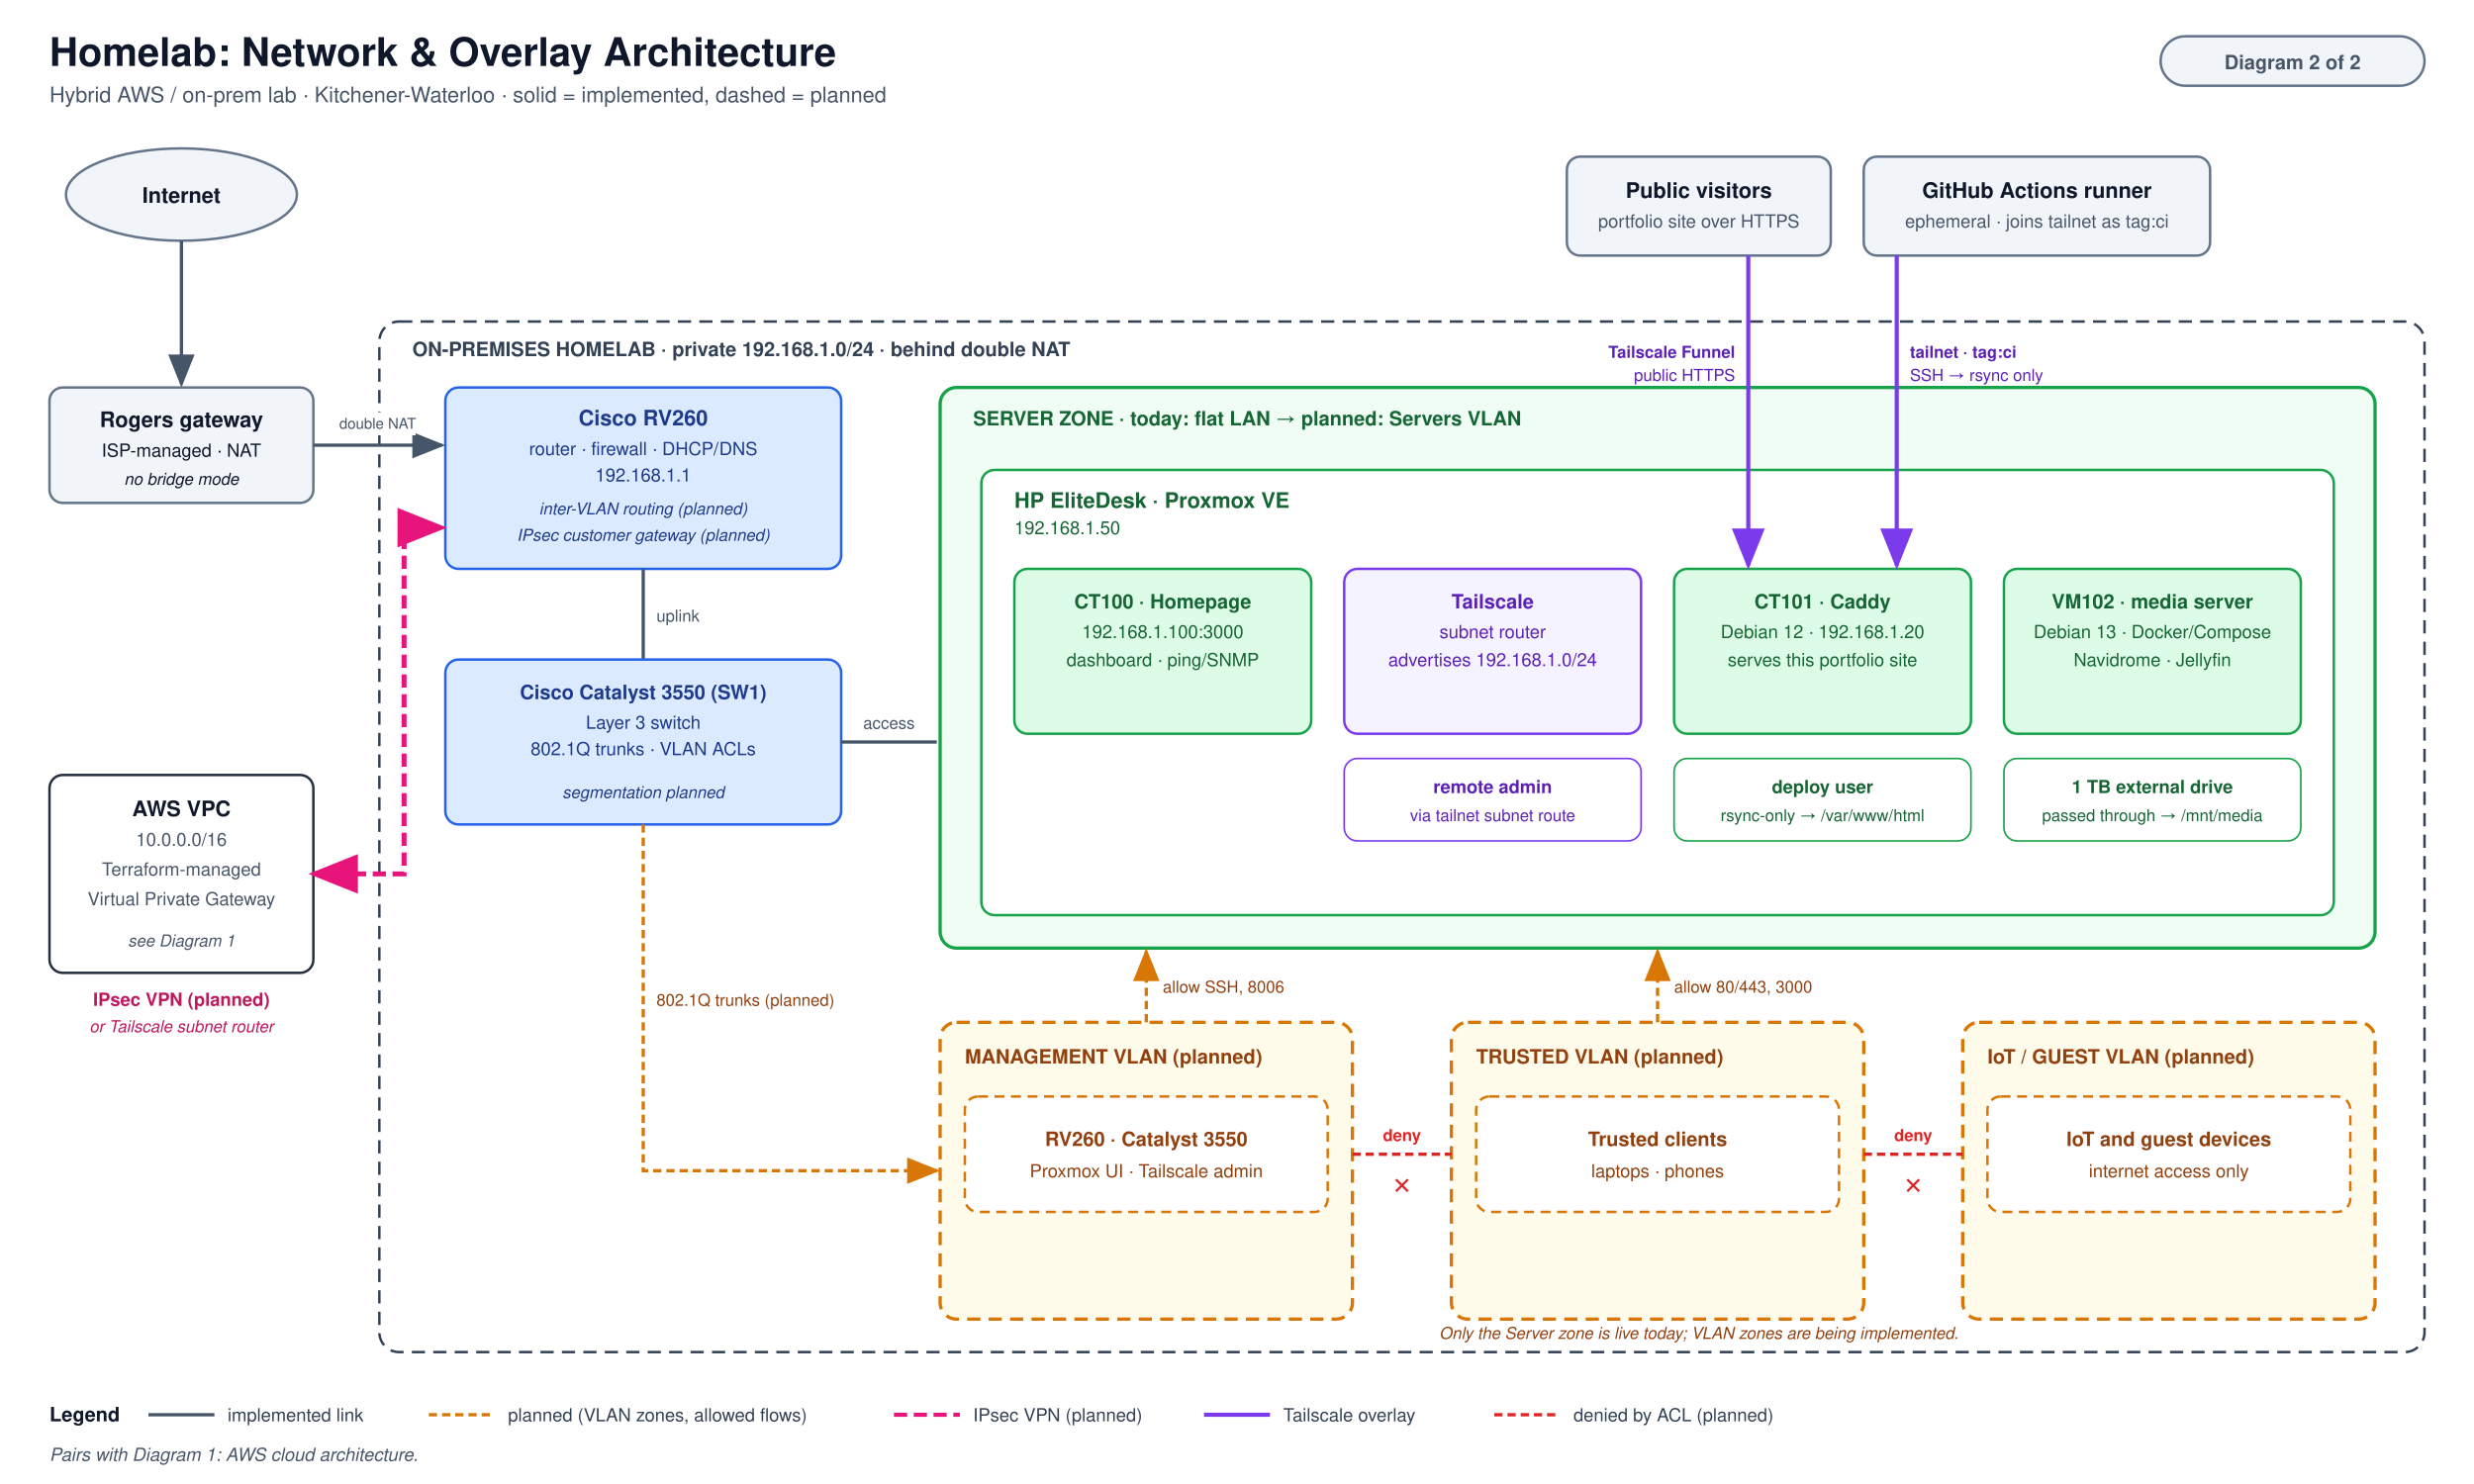
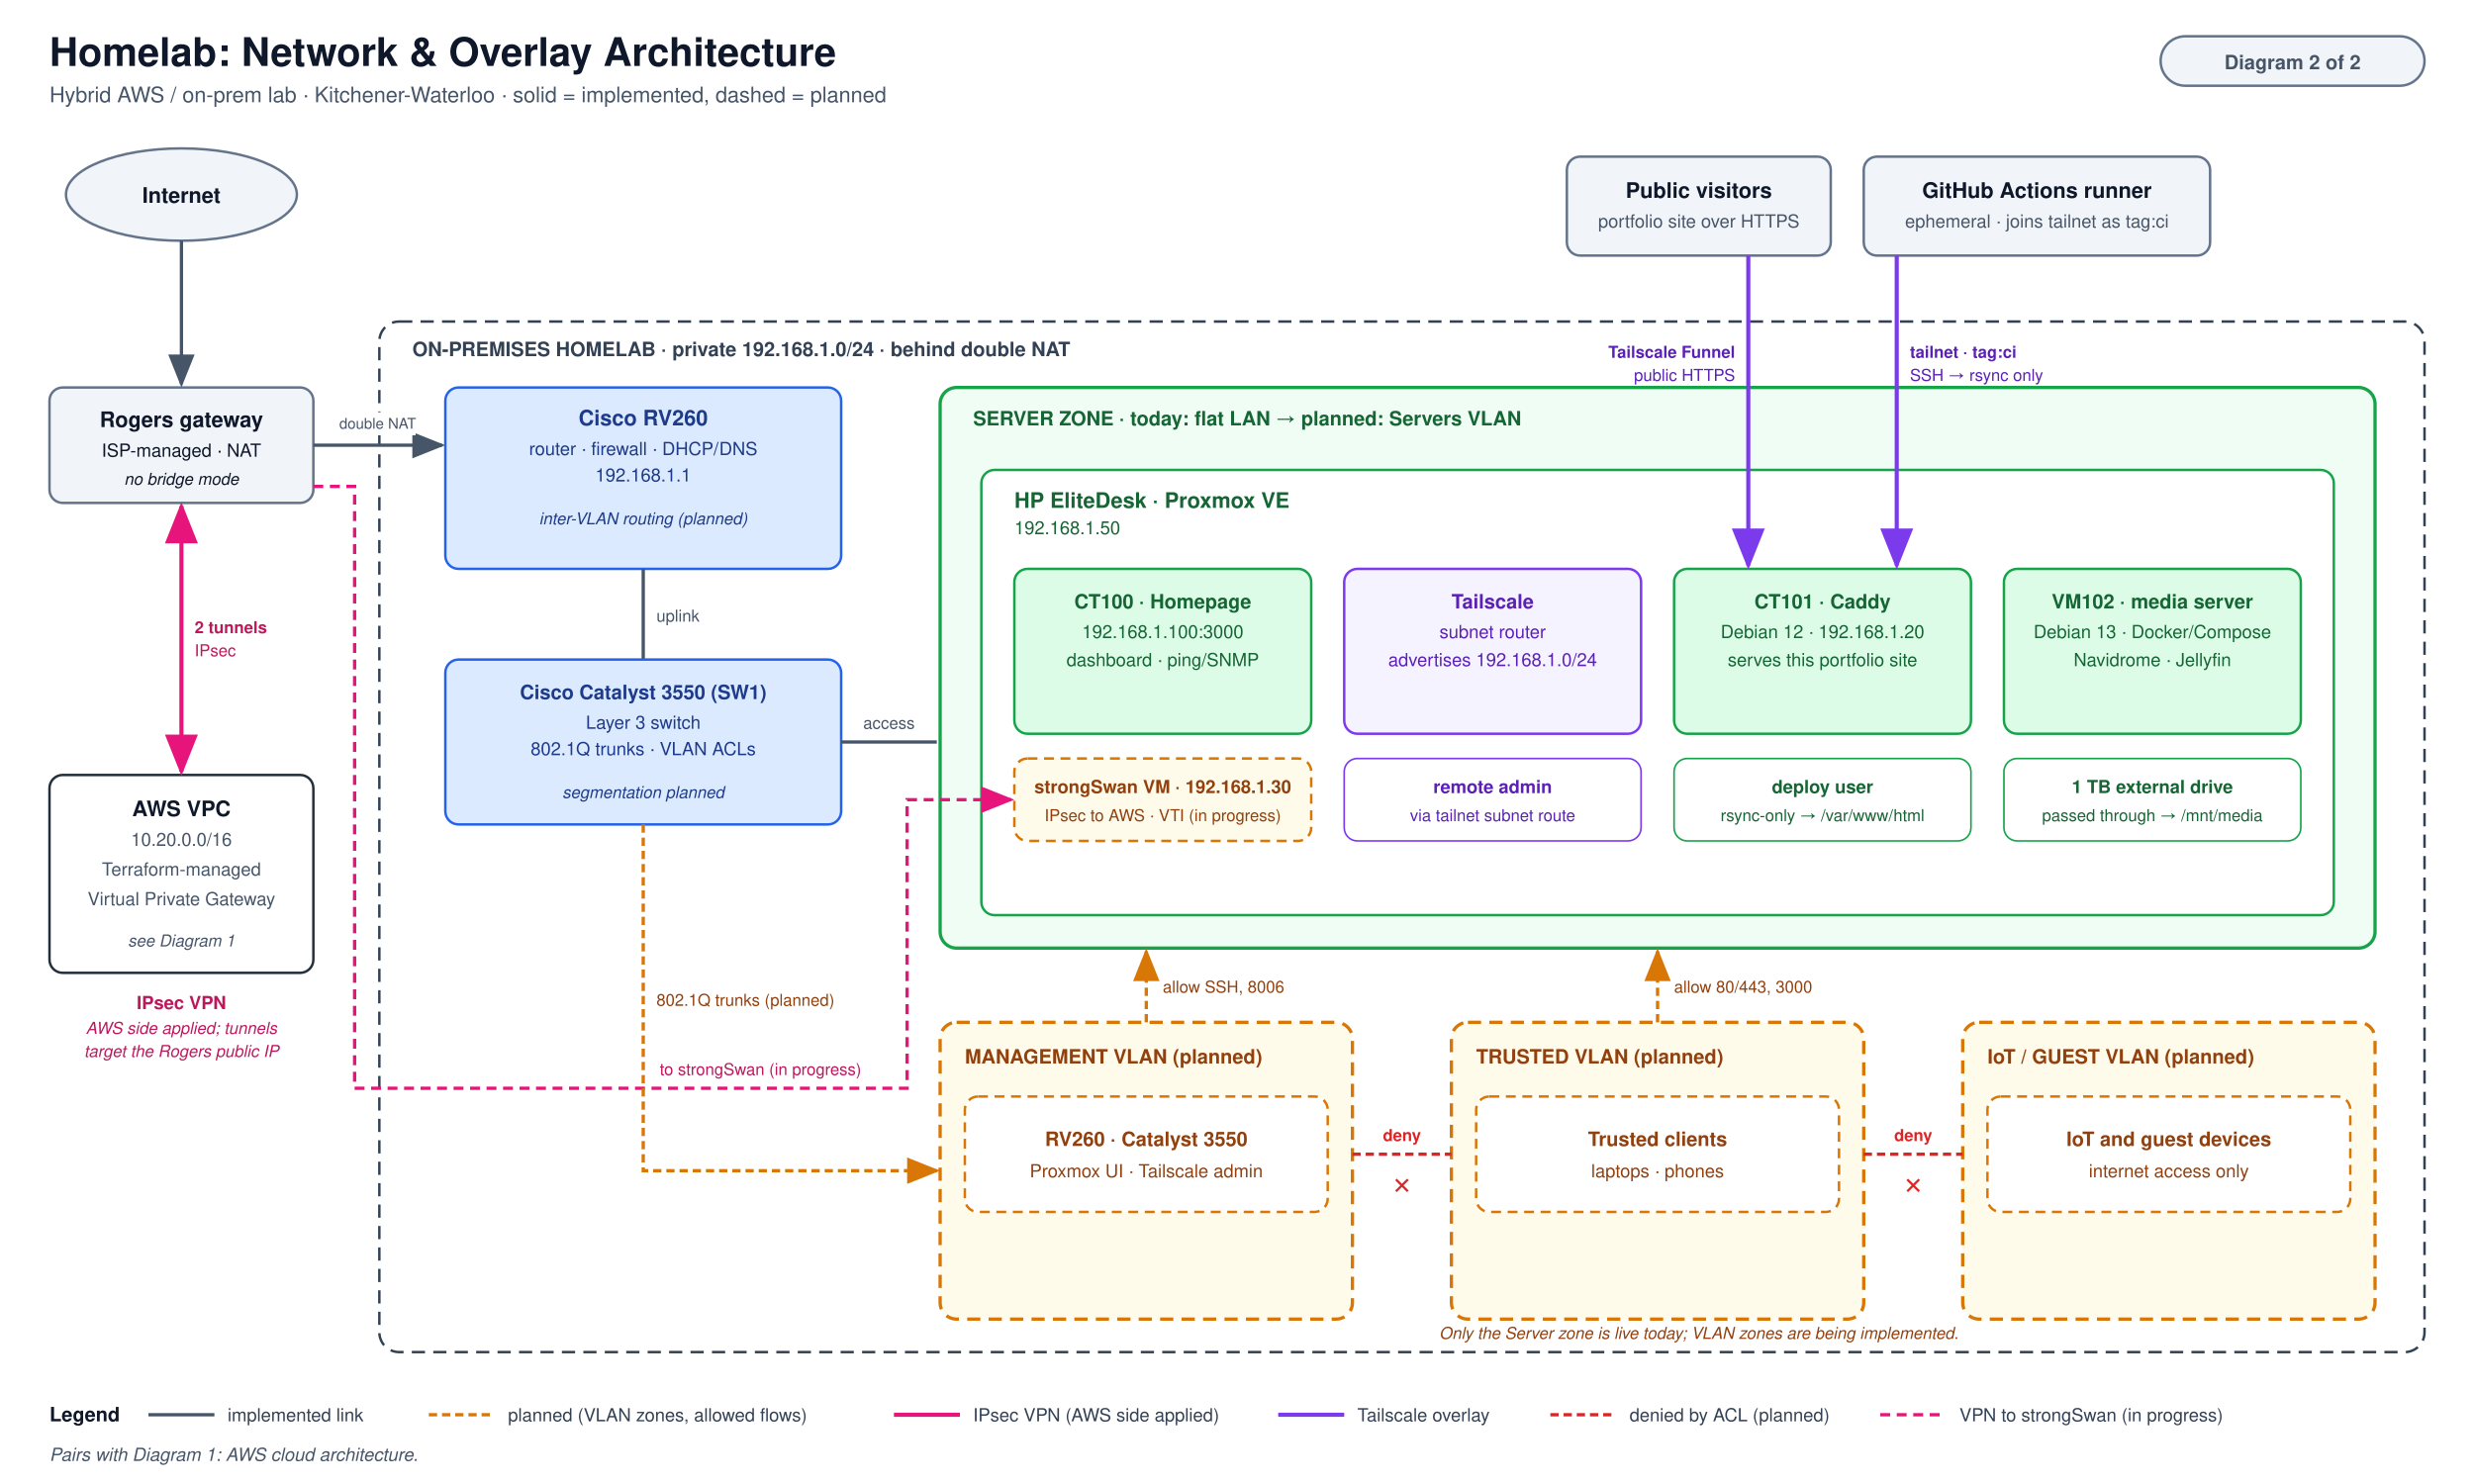
<svg xmlns="http://www.w3.org/2000/svg" viewBox="0 0 1500 900" width="1500" height="900" font-family="Helvetica, Arial, sans-serif">
  <defs>
    <marker id="m-s" markerWidth="10" markerHeight="8" refX="9" refY="4" orient="auto-start-reverse">
      <path d="M0,0 L10,4 L0,8 z" fill="#475569" />
    </marker>
    <marker id="m-v" markerWidth="10" markerHeight="8" refX="9" refY="4" orient="auto-start-reverse">
      <path d="M0,0 L10,4 L0,8 z" fill="#7c3aed" />
    </marker>
    <marker id="m-a" markerWidth="10" markerHeight="8" refX="9" refY="4" orient="auto-start-reverse">
      <path d="M0,0 L10,4 L0,8 z" fill="#d97706" />
    </marker>
    <marker id="m-p" markerWidth="10" markerHeight="8" refX="9" refY="4" orient="auto-start-reverse">
      <path d="M0,0 L10,4 L0,8 z" fill="#e7157b" />
    </marker>
    <marker id="m-g" markerWidth="10" markerHeight="8" refX="9" refY="4" orient="auto-start-reverse">
      <path d="M0,0 L10,4 L0,8 z" fill="#545B64" />
    </marker>
    <marker id="m-r" markerWidth="10" markerHeight="8" refX="9" refY="4" orient="auto-start-reverse">
      <path d="M0,0 L10,4 L0,8 z" fill="#dc2626" />
    </marker>
  </defs>
  <rect width="1500" height="900" fill="#ffffff" />
  <text x="30" y="40" font-size="24" font-weight="bold" text-anchor="start" fill="#0f172a">Homelab: Network &amp; Overlay Architecture</text>
  <text x="30" y="62" font-size="13" font-weight="normal" text-anchor="start" fill="#475569">Hybrid AWS / on-prem lab · Kitchener-Waterloo · solid = implemented, dashed = planned</text>
  <rect x="1310" y="22" width="160" height="30" rx="15" fill="#f1f5f9" stroke="#64748b" stroke-width="1.5" />
  <text x="1390" y="42" font-size="12" font-weight="bold" text-anchor="middle" fill="#475569">Diagram 2 of 2</text>
  <ellipse cx="110" cy="118" rx="70" ry="28" fill="#f1f5f9" stroke="#64748b" stroke-width="1.5" />
  <text x="110" y="123" font-size="13" font-weight="bold" text-anchor="middle" fill="#0f172a">Internet</text>
  <rect x="950" y="95" width="160" height="60" rx="8" fill="#f1f5f9" stroke="#64748b" stroke-width="1.5" />
  <text x="1030" y="120" font-size="13" font-weight="bold" text-anchor="middle" fill="#0f172a">Public visitors</text>
  <text x="1030" y="138" font-size="11" font-weight="normal" text-anchor="middle" fill="#475569">portfolio site over HTTPS</text>
  <rect x="1130" y="95" width="210" height="60" rx="8" fill="#f1f5f9" stroke="#64748b" stroke-width="1.5" />
  <text x="1235" y="120" font-size="13" font-weight="bold" text-anchor="middle" fill="#0f172a">GitHub Actions runner</text>
  <text x="1235" y="138" font-size="11" font-weight="normal" text-anchor="middle" fill="#475569">ephemeral · joins tailnet as tag:ci</text>
  <rect x="30" y="235" width="160" height="70" rx="8" fill="#f1f5f9" stroke="#64748b" stroke-width="1.5" />
  <text x="110.0" y="259" font-size="13" font-weight="bold" text-anchor="middle" fill="#0f172a">Rogers gateway</text>
  <text x="110.0" y="277" font-size="11" font-weight="normal" text-anchor="middle" fill="#0f172a">ISP-managed · NAT</text>
  <text x="110.0" y="294" font-size="10" font-weight="normal" text-anchor="middle" fill="#0f172a" font-style="italic">no bridge mode</text>
  <path d="M110,146 V233" fill="none" stroke="#475569" stroke-width="2" marker-end="url(#m-s)" />
  <rect x="230" y="195" width="1240" height="625" rx="12" fill="none" stroke="#334155" stroke-width="1.5" stroke-dasharray="8 5" />
  <text x="250" y="216" font-size="12" font-weight="bold" text-anchor="start" fill="#334155">ON-PREMISES HOMELAB · private 192.168.1.0/24 · behind double NAT</text>
  <path d="M190,270 H268" fill="none" stroke="#475569" stroke-width="2" marker-end="url(#m-s)" />
  <rect x="206" y="250" width="46" height="14" fill="#fff" />
  <text x="229" y="260" font-size="9" font-weight="normal" text-anchor="middle" fill="#475569">double NAT</text>
  <rect x="270" y="235" width="240" height="110" rx="8" fill="#dbeafe" stroke="#2563eb" stroke-width="1.5" />
  <text x="390" y="258" font-size="13" font-weight="bold" text-anchor="middle" fill="#1e3a8a">Cisco RV260</text>
  <text x="390" y="276" font-size="11" font-weight="normal" text-anchor="middle" fill="#1e3a8a">router · firewall · DHCP/DNS</text>
  <text x="390" y="292" font-size="11" font-weight="normal" text-anchor="middle" fill="#1e3a8a">192.168.1.1</text>
-   <text x="390" y="312" font-size="10" font-weight="normal" text-anchor="middle" fill="#1e3a8a" font-style="italic">inter-VLAN routing (planned)</text>
-   <text x="390" y="328" font-size="10" font-weight="normal" text-anchor="middle" fill="#1e3a8a" font-style="italic">IPsec customer gateway (planned)</text>
+   <text x="390" y="318" font-size="10" font-weight="normal" text-anchor="middle" fill="#1e3a8a" font-style="italic">inter-VLAN routing (planned)</text>
  <path d="M390,345 V400" fill="none" stroke="#475569" stroke-width="2" />
  <text x="398" y="377" font-size="10" font-weight="normal" text-anchor="start" fill="#475569">uplink</text>
  <rect x="270" y="400" width="240" height="100" rx="8" fill="#dbeafe" stroke="#2563eb" stroke-width="1.5" />
  <text x="390" y="424" font-size="12" font-weight="bold" text-anchor="middle" fill="#1e3a8a">Cisco Catalyst 3550 (SW1)</text>
  <text x="390" y="442" font-size="11" font-weight="normal" text-anchor="middle" fill="#1e3a8a">Layer 3 switch</text>
  <text x="390" y="458" font-size="11" font-weight="normal" text-anchor="middle" fill="#1e3a8a">802.1Q trunks · VLAN ACLs</text>
  <text x="390" y="484" font-size="10" font-weight="normal" text-anchor="middle" fill="#1e3a8a" font-style="italic">segmentation planned</text>
  <path d="M510,450 H568" fill="none" stroke="#475569" stroke-width="2" />
  <text x="539" y="442" font-size="10" font-weight="normal" text-anchor="middle" fill="#475569">access</text>
  <rect x="30" y="470" width="160" height="120" rx="8" fill="#fff" stroke="#232F3E" stroke-width="1.5" />
  <text x="110" y="495" font-size="13" font-weight="bold" text-anchor="middle" fill="#0f172a">AWS VPC</text>
-   <text x="110" y="513" font-size="11" font-weight="normal" text-anchor="middle" fill="#475569">10.0.0.0/16</text>
+   <text x="110" y="513" font-size="11" font-weight="normal" text-anchor="middle" fill="#475569">10.20.0.0/16</text>
  <text x="110" y="531" font-size="11" font-weight="normal" text-anchor="middle" fill="#475569">Terraform-managed</text>
  <text x="110" y="549" font-size="11" font-weight="normal" text-anchor="middle" fill="#475569">Virtual Private Gateway</text>
  <text x="110" y="574" font-size="10" font-weight="normal" text-anchor="middle" fill="#475569" font-style="italic">see Diagram 1</text>
-   <path d="M190,530 H245 V320 H268" fill="none" stroke="#e7157b" stroke-width="3" stroke-dasharray="8 4" marker-end="url(#m-p)" marker-start="url(#m-p)" />
-   <text x="110" y="610" font-size="11" font-weight="bold" text-anchor="middle" fill="#be185d">IPsec VPN (planned)</text>
-   <text x="110" y="626" font-size="10" font-weight="normal" text-anchor="middle" fill="#be185d" font-style="italic">or Tailscale subnet router</text>
+   <path d="M110,468 V307" fill="none" stroke="#e7157b" stroke-width="2.5" marker-end="url(#m-p)" marker-start="url(#m-p)" />
+   <text x="118" y="384" font-size="10" font-weight="bold" text-anchor="start" fill="#be185d">2 tunnels</text>
+   <text x="118" y="398" font-size="10" font-weight="normal" text-anchor="start" fill="#be185d">IPsec</text>
+   <text x="110" y="612" font-size="11" font-weight="bold" text-anchor="middle" fill="#be185d">IPsec VPN</text>
+   <text x="110" y="627" font-size="10" font-weight="normal" text-anchor="middle" fill="#be185d" font-style="italic">AWS side applied; tunnels</text>
+   <text x="110" y="641" font-size="10" font-weight="normal" text-anchor="middle" fill="#be185d" font-style="italic">target the Rogers public IP</text>
  <rect x="570" y="235" width="870" height="340" rx="10" fill="#f0fdf4" stroke="#16a34a" stroke-width="2" />
  <text x="590" y="258" font-size="12" font-weight="bold" text-anchor="start" fill="#166534">SERVER ZONE · today: flat LAN → planned: Servers VLAN</text>
  <rect x="595" y="285" width="820" height="270" rx="8" fill="#fff" stroke="#16a34a" stroke-width="1.5" />
  <text x="615" y="308" font-size="13" font-weight="bold" text-anchor="start" fill="#166534">HP EliteDesk · Proxmox VE</text>
  <text x="615" y="324" font-size="11" font-weight="normal" text-anchor="start" fill="#166534">192.168.1.50</text>
  <rect x="615" y="345" width="180" height="100" rx="8" fill="#dcfce7" stroke="#16a34a" stroke-width="1.5" />
  <text x="705.0" y="369" font-size="12" font-weight="bold" text-anchor="middle" fill="#166534">CT100 · Homepage</text>
  <text x="705.0" y="387" font-size="11" font-weight="normal" text-anchor="middle" fill="#166534">192.168.1.100:3000</text>
  <text x="705.0" y="404" font-size="11" font-weight="normal" text-anchor="middle" fill="#166534">dashboard · ping/SNMP</text>
  <rect x="815" y="345" width="180" height="100" rx="8" fill="#f5f3ff" stroke="#7c3aed" stroke-width="1.5" />
  <text x="905.0" y="369" font-size="12" font-weight="bold" text-anchor="middle" fill="#5b21b6">Tailscale</text>
  <text x="905.0" y="387" font-size="11" font-weight="normal" text-anchor="middle" fill="#5b21b6">subnet router</text>
  <text x="905.0" y="404" font-size="11" font-weight="normal" text-anchor="middle" fill="#5b21b6">advertises 192.168.1.0/24</text>
  <rect x="1015" y="345" width="180" height="100" rx="8" fill="#dcfce7" stroke="#16a34a" stroke-width="1.5" />
  <text x="1105.0" y="369" font-size="12" font-weight="bold" text-anchor="middle" fill="#166534">CT101 · Caddy</text>
  <text x="1105.0" y="387" font-size="11" font-weight="normal" text-anchor="middle" fill="#166534">Debian 12 · 192.168.1.20</text>
  <text x="1105.0" y="404" font-size="11" font-weight="normal" text-anchor="middle" fill="#166534">serves this portfolio site</text>
  <rect x="1215" y="345" width="180" height="100" rx="8" fill="#dcfce7" stroke="#16a34a" stroke-width="1.5" />
  <text x="1305.0" y="369" font-size="12" font-weight="bold" text-anchor="middle" fill="#166534">VM102 · media server</text>
  <text x="1305.0" y="387" font-size="11" font-weight="normal" text-anchor="middle" fill="#166534">Debian 13 · Docker/Compose</text>
  <text x="1305.0" y="404" font-size="11" font-weight="normal" text-anchor="middle" fill="#166534">Navidrome · Jellyfin</text>
+   <rect x="615" y="460" width="180" height="50" rx="8" fill="#fffbeb" stroke="#d97706" stroke-width="1.5" stroke-dasharray="6 4" />
+   <text x="705" y="481" font-size="11" font-weight="bold" text-anchor="middle" fill="#92400e">strongSwan VM · 192.168.1.30</text>
+   <text x="705" y="498" font-size="10" font-weight="normal" text-anchor="middle" fill="#92400e">IPsec to AWS · VTI (in progress)</text>
+   <path d="M190,295 H215 V660 H550 V485 H613" fill="none" stroke="#e7157b" stroke-width="2" stroke-dasharray="6 4" marker-end="url(#m-p)" />
+   <text x="400" y="652" font-size="10" font-weight="normal" text-anchor="start" fill="#be185d">to strongSwan (in progress)</text>
  <rect x="815" y="460" width="180" height="50" rx="8" fill="#fff" stroke="#7c3aed" stroke-width="1" />
  <text x="905" y="481" font-size="11" font-weight="bold" text-anchor="middle" fill="#5b21b6">remote admin</text>
  <text x="905" y="498" font-size="10" font-weight="normal" text-anchor="middle" fill="#5b21b6">via tailnet subnet route</text>
  <rect x="1015" y="460" width="180" height="50" rx="8" fill="#fff" stroke="#16a34a" stroke-width="1" />
  <text x="1105" y="481" font-size="11" font-weight="bold" text-anchor="middle" fill="#166534">deploy user</text>
  <text x="1105" y="498" font-size="10" font-weight="normal" text-anchor="middle" fill="#166534">rsync-only → /var/www/html</text>
  <rect x="1215" y="460" width="180" height="50" rx="8" fill="#fff" stroke="#16a34a" stroke-width="1" />
  <text x="1305" y="481" font-size="11" font-weight="bold" text-anchor="middle" fill="#166534">1 TB external drive</text>
  <text x="1305" y="498" font-size="10" font-weight="normal" text-anchor="middle" fill="#166534">passed through → /mnt/media</text>
  <path d="M1060,155 V343" fill="none" stroke="#7c3aed" stroke-width="2.5" marker-end="url(#m-v)" />
  <text x="1052" y="217" font-size="10" font-weight="bold" text-anchor="end" fill="#5b21b6">Tailscale Funnel</text>
  <text x="1052" y="231" font-size="10" font-weight="normal" text-anchor="end" fill="#5b21b6">public HTTPS</text>
  <path d="M1150,155 V343" fill="none" stroke="#7c3aed" stroke-width="2.5" marker-end="url(#m-v)" />
  <text x="1158" y="217" font-size="10" font-weight="bold" text-anchor="start" fill="#5b21b6">tailnet · tag:ci</text>
  <text x="1158" y="231" font-size="10" font-weight="normal" text-anchor="start" fill="#5b21b6">SSH → rsync only</text>
  <path d="M390,500 V710 H568" fill="none" stroke="#d97706" stroke-width="2" stroke-dasharray="5 3" marker-end="url(#m-a)" />
  <text x="398" y="610" font-size="10" font-weight="normal" text-anchor="start" fill="#92400e">802.1Q trunks (planned)</text>
  <rect x="570" y="620" width="250" height="180" rx="10" fill="#fffbeb" stroke="#d97706" stroke-width="2" stroke-dasharray="8 5" />
  <text x="585" y="645" font-size="12" font-weight="bold" text-anchor="start" fill="#92400e">MANAGEMENT VLAN (planned)</text>
  <rect x="585" y="665" width="220" height="70" rx="8" fill="#fff" stroke="#d97706" stroke-width="1.5" stroke-dasharray="6 4" />
  <text x="695" y="695" font-size="12" font-weight="bold" text-anchor="middle" fill="#92400e">RV260 · Catalyst 3550</text>
  <text x="695" y="714" font-size="11" font-weight="normal" text-anchor="middle" fill="#92400e">Proxmox UI · Tailscale admin</text>
  <rect x="880" y="620" width="250" height="180" rx="10" fill="#fffbeb" stroke="#d97706" stroke-width="2" stroke-dasharray="8 5" />
  <text x="895" y="645" font-size="12" font-weight="bold" text-anchor="start" fill="#92400e">TRUSTED VLAN (planned)</text>
  <rect x="895" y="665" width="220" height="70" rx="8" fill="#fff" stroke="#d97706" stroke-width="1.5" stroke-dasharray="6 4" />
  <text x="1005" y="695" font-size="12" font-weight="bold" text-anchor="middle" fill="#92400e">Trusted clients</text>
  <text x="1005" y="714" font-size="11" font-weight="normal" text-anchor="middle" fill="#92400e">laptops · phones</text>
  <rect x="1190" y="620" width="250" height="180" rx="10" fill="#fffbeb" stroke="#d97706" stroke-width="2" stroke-dasharray="8 5" />
  <text x="1205" y="645" font-size="12" font-weight="bold" text-anchor="start" fill="#92400e">IoT / GUEST VLAN (planned)</text>
  <rect x="1205" y="665" width="220" height="70" rx="8" fill="#fff" stroke="#d97706" stroke-width="1.5" stroke-dasharray="6 4" />
  <text x="1315" y="695" font-size="12" font-weight="bold" text-anchor="middle" fill="#92400e">IoT and guest devices</text>
  <text x="1315" y="714" font-size="11" font-weight="normal" text-anchor="middle" fill="#92400e">internet access only</text>
  <path d="M695,620 V577" fill="none" stroke="#d97706" stroke-width="2" stroke-dasharray="5 3" marker-end="url(#m-a)" />
  <text x="705" y="602" font-size="10" font-weight="normal" text-anchor="start" fill="#92400e">allow SSH, 8006</text>
  <path d="M1005,620 V577" fill="none" stroke="#d97706" stroke-width="2" stroke-dasharray="5 3" marker-end="url(#m-a)" />
  <text x="1015" y="602" font-size="10" font-weight="normal" text-anchor="start" fill="#92400e">allow 80/443, 3000</text>
  <path d="M820,700 H880" fill="none" stroke="#dc2626" stroke-width="2" stroke-dasharray="5 3" />
  <text x="850" y="692" font-size="10" font-weight="bold" text-anchor="middle" fill="#dc2626">deny</text>
  <text x="850" y="724" font-size="14" font-weight="bold" text-anchor="middle" fill="#dc2626">✕</text>
  <path d="M1130,700 H1190" fill="none" stroke="#dc2626" stroke-width="2" stroke-dasharray="5 3" />
  <text x="1160" y="692" font-size="10" font-weight="bold" text-anchor="middle" fill="#dc2626">deny</text>
  <text x="1160" y="724" font-size="14" font-weight="bold" text-anchor="middle" fill="#dc2626">✕</text>
  <text x="1030" y="812" font-size="10" font-weight="normal" text-anchor="middle" fill="#92400e" font-style="italic">Only the Server zone is live today; VLAN zones are being implemented.</text>
  <text x="30" y="862" font-size="12" font-weight="bold" text-anchor="start" fill="#0f172a">Legend</text>
  <path d="M90,858 H130" fill="none" stroke="#475569" stroke-width="2" />
  <text x="138" y="862" font-size="11" font-weight="normal" text-anchor="start" fill="#334155">implemented link</text>
  <path d="M260,858 H300" fill="none" stroke="#d97706" stroke-width="2" stroke-dasharray="5 3" />
  <text x="308" y="862" font-size="11" font-weight="normal" text-anchor="start" fill="#334155">planned (VLAN zones, allowed flows)</text>
-   <path d="M542,858 H582" fill="none" stroke="#e7157b" stroke-width="2.5" stroke-dasharray="8 4" />
-   <text x="590" y="862" font-size="11" font-weight="normal" text-anchor="start" fill="#334155">IPsec VPN (planned)</text>
-   <path d="M730,858 H770" fill="none" stroke="#7c3aed" stroke-width="2.5" />
-   <text x="778" y="862" font-size="11" font-weight="normal" text-anchor="start" fill="#334155">Tailscale overlay</text>
-   <path d="M906,858 H946" fill="none" stroke="#dc2626" stroke-width="2" stroke-dasharray="5 3" />
-   <text x="954" y="862" font-size="11" font-weight="normal" text-anchor="start" fill="#334155">denied by ACL (planned)</text>
+   <path d="M542,858 H582" fill="none" stroke="#e7157b" stroke-width="2.5" />
+   <text x="590" y="862" font-size="11" font-weight="normal" text-anchor="start" fill="#334155">IPsec VPN (AWS side applied)</text>
+   <path d="M775,858 H815" fill="none" stroke="#7c3aed" stroke-width="2.5" />
+   <text x="823" y="862" font-size="11" font-weight="normal" text-anchor="start" fill="#334155">Tailscale overlay</text>
+   <path d="M940,858 H980" fill="none" stroke="#dc2626" stroke-width="2" stroke-dasharray="5 3" />
+   <text x="988" y="862" font-size="11" font-weight="normal" text-anchor="start" fill="#334155">denied by ACL (planned)</text>
+   <path d="M1140,858 H1180" fill="none" stroke="#e7157b" stroke-width="2" stroke-dasharray="6 4" />
+   <text x="1188" y="862" font-size="11" font-weight="normal" text-anchor="start" fill="#334155">VPN to strongSwan (in progress)</text>
  <text x="30" y="886" font-size="11" font-weight="normal" text-anchor="start" fill="#475569" font-style="italic">Pairs with Diagram 1: AWS cloud architecture.</text>
</svg>
